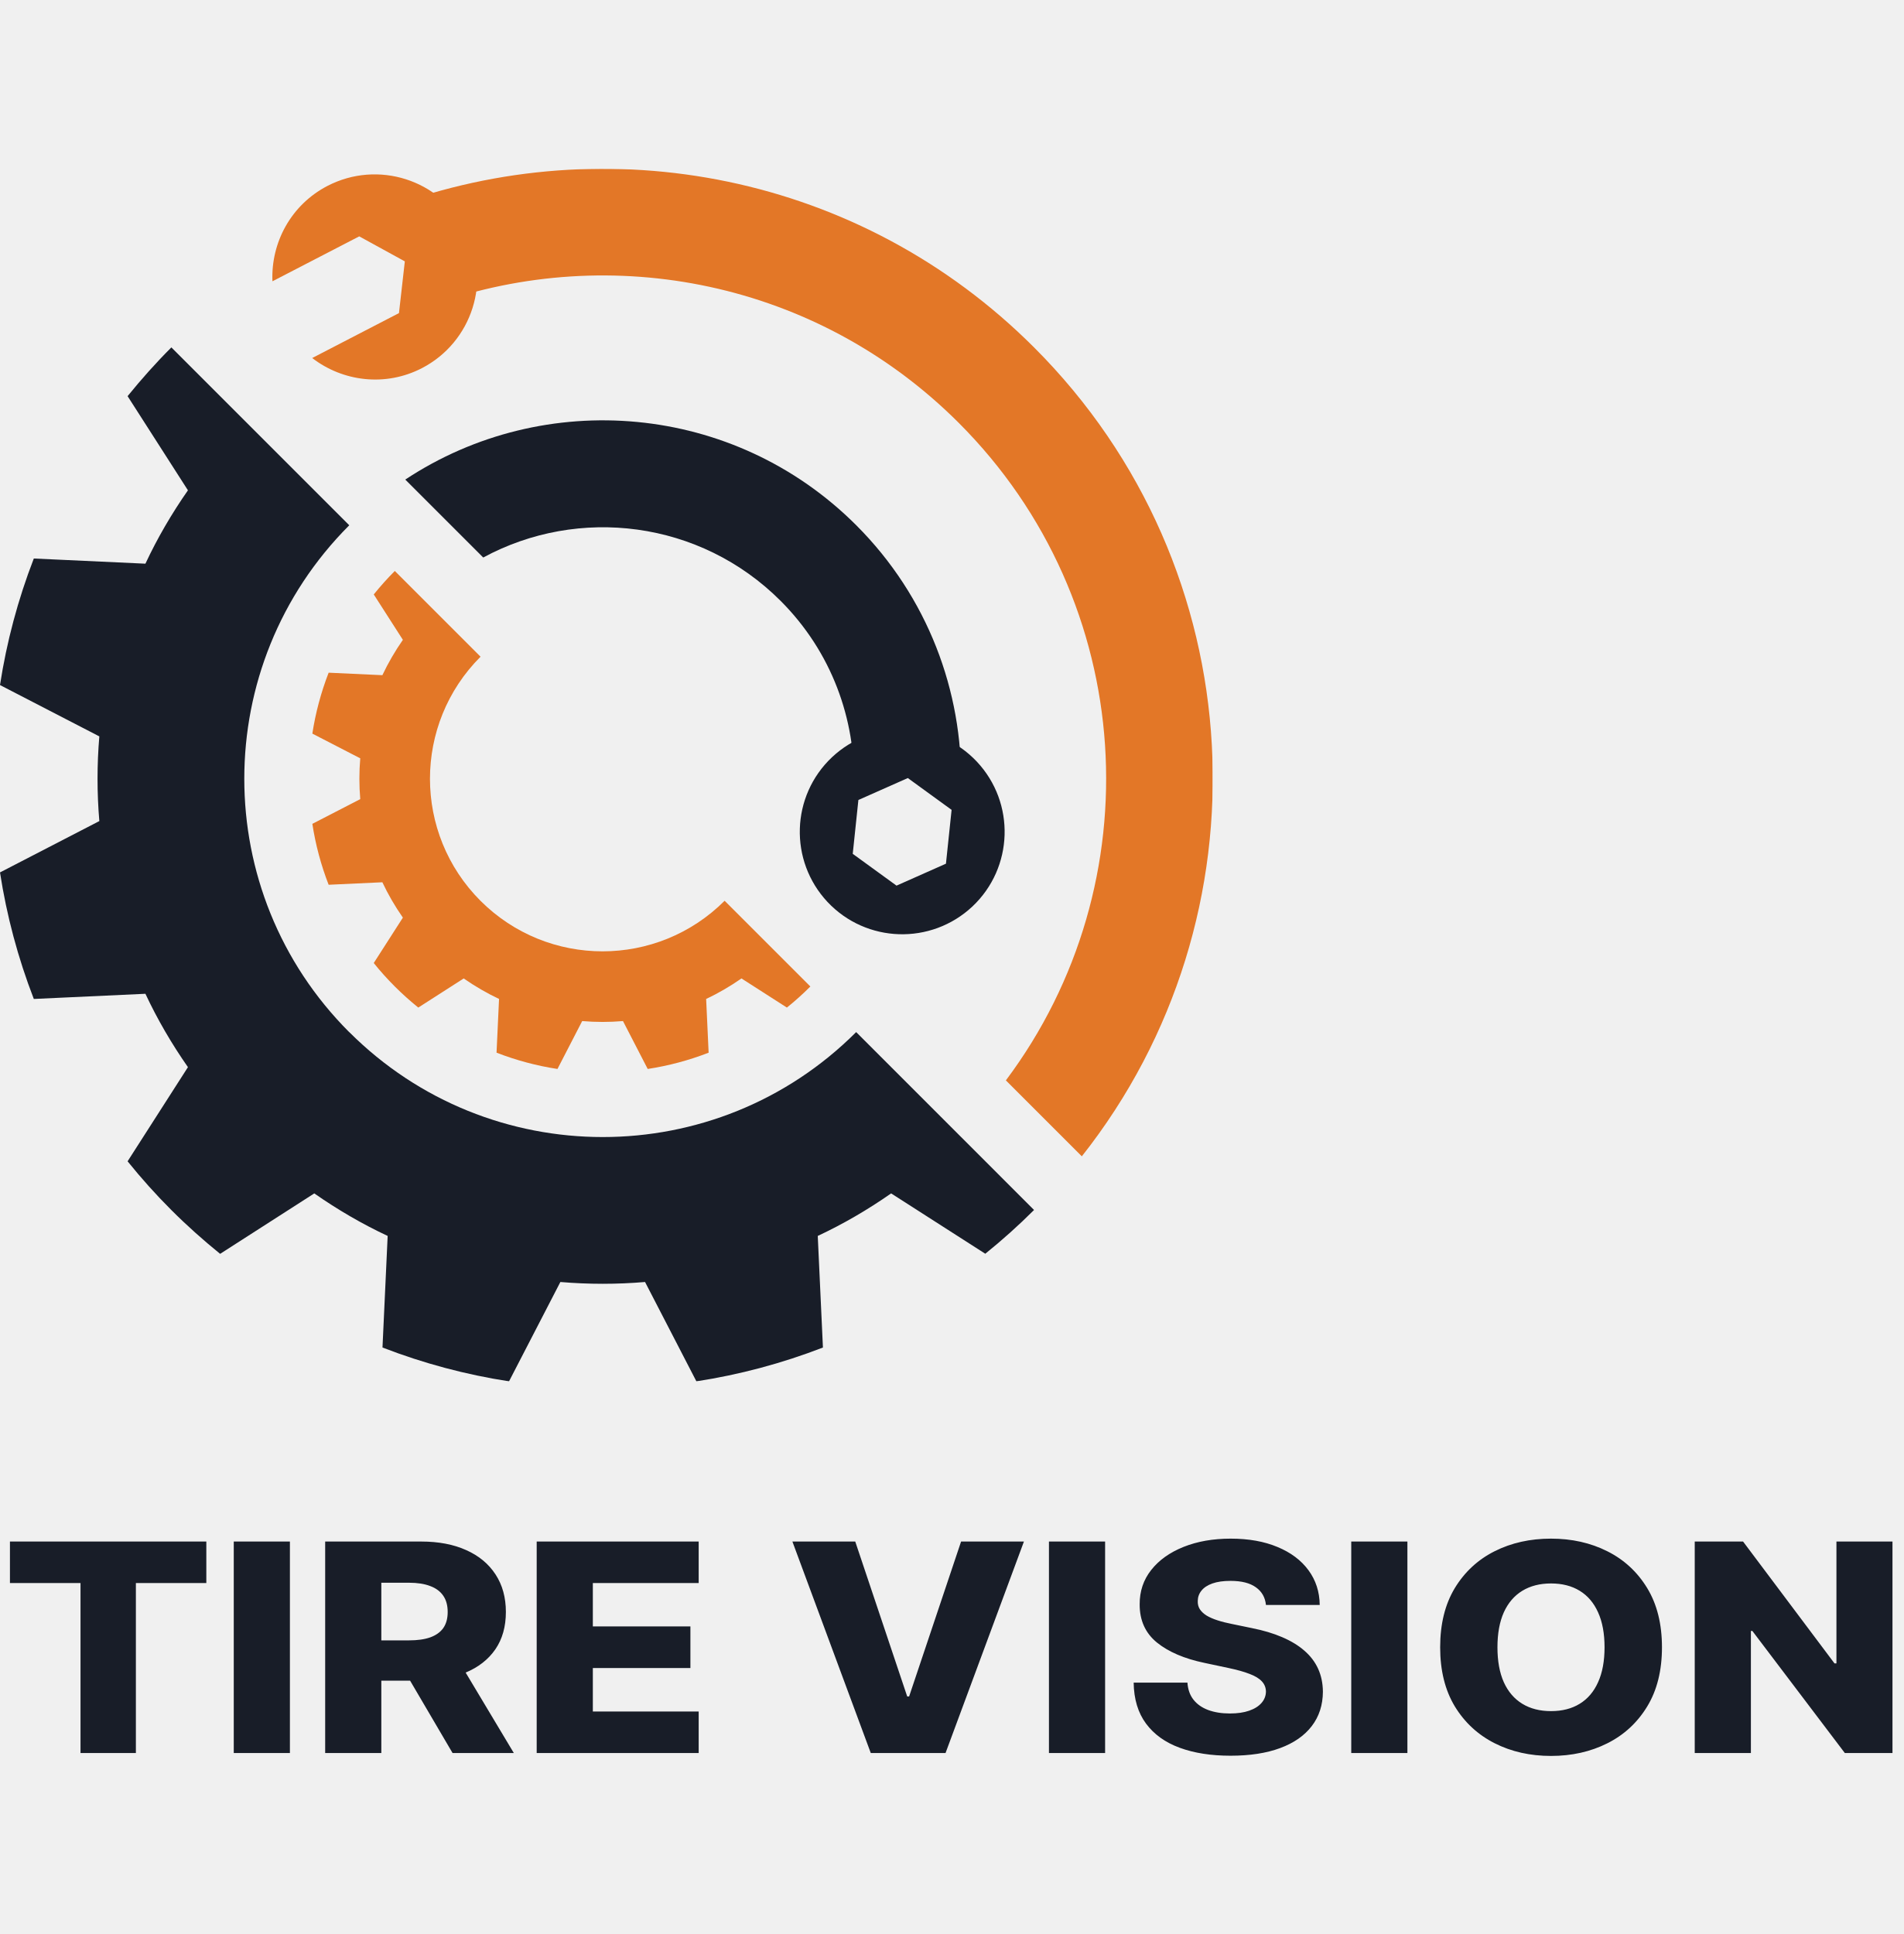
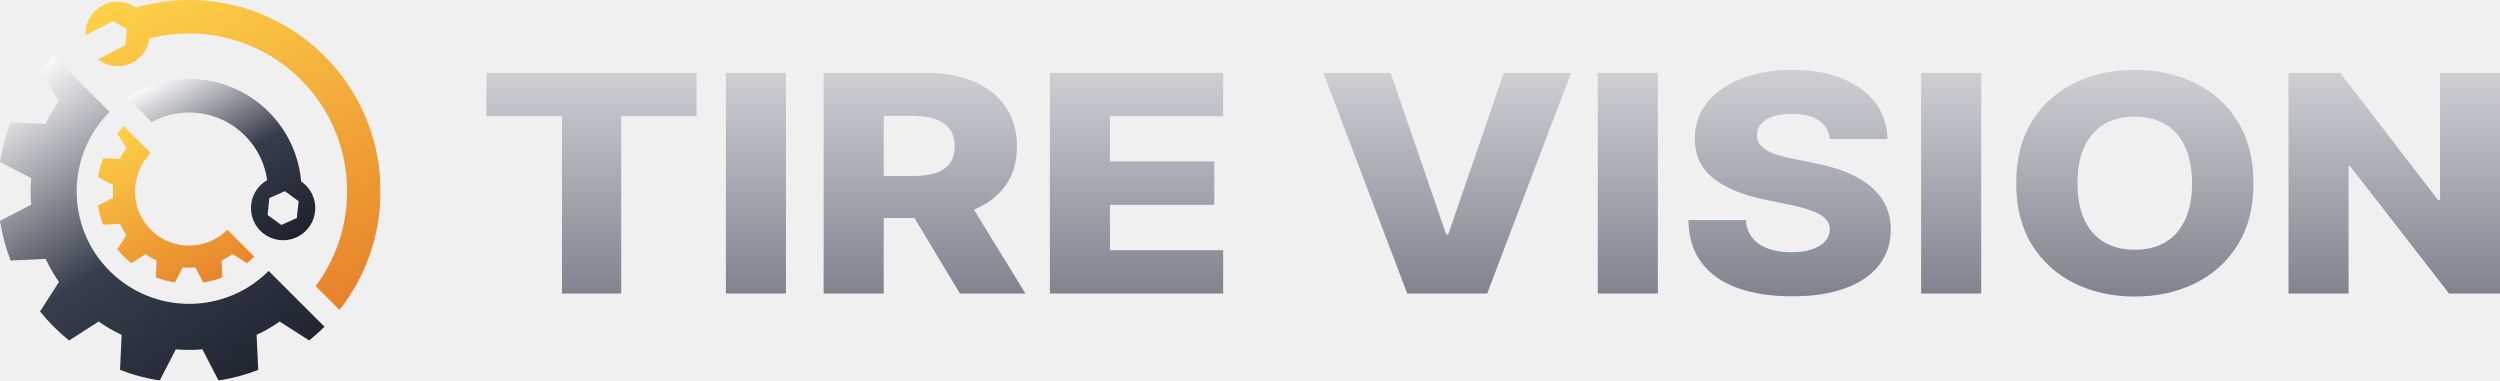
- <svg xmlns="http://www.w3.org/2000/svg" width="124" height="126" viewBox="0 0 124 126" fill="none">
-   <mask id="mask0_76_4846" style="mask-type:luminance" maskUnits="userSpaceOnUse" x="0" y="11" width="79" height="79">
-     <path d="M79 11H0V90H79V11Z" fill="white" />
+ <svg xmlns="http://www.w3.org/2000/svg" width="519" height="79" viewBox="0 0 519 79" fill="none">
+   <mask id="mask0_81_4870" style="mask-type:luminance" maskUnits="userSpaceOnUse" x="0" y="0" width="79" height="79">
+     <path d="M79 0H0V79H79V0Z" fill="white" />
  </mask>
-   <g mask="url(#mask0_76_4846)">
-     <path d="M22.752 67.247C13.635 58.129 13.635 43.345 22.752 34.222L11.164 22.633C10.146 23.65 9.198 24.717 8.312 25.809L12.243 31.944C11.176 33.473 10.246 35.07 9.473 36.724L2.203 36.387C1.167 39.064 0.431 41.829 0 44.631L6.471 47.976C6.315 49.811 6.315 51.658 6.471 53.493L0 56.838C0.431 59.64 1.167 62.404 2.203 65.082L9.473 64.745C10.246 66.398 11.176 67.996 12.243 69.525L8.312 75.659C9.198 76.758 10.146 77.819 11.164 78.836C12.181 79.853 13.248 80.802 14.34 81.688L20.474 77.75C22.003 78.817 23.6 79.747 25.254 80.521L24.917 87.791C27.594 88.827 30.358 89.563 33.16 89.994L36.505 83.522C38.339 83.678 40.186 83.678 42.021 83.522L45.366 89.994C48.167 89.563 50.932 88.827 53.609 87.791L53.272 80.521C54.926 79.747 56.523 78.817 58.052 77.75L64.186 81.681C65.284 80.795 66.345 79.847 67.362 78.83L55.774 67.241C46.657 76.358 31.875 76.358 22.752 67.241V67.247Z" fill="#181D28" />
-     <path d="M31.305 58.691C26.912 54.297 26.912 47.177 31.305 42.784L25.72 37.198C25.227 37.691 24.772 38.203 24.348 38.727L26.245 41.685C25.733 42.422 25.284 43.196 24.909 43.988L21.409 43.826C20.909 45.118 20.554 46.447 20.348 47.795L23.468 49.405C23.393 50.291 23.393 51.177 23.468 52.063L20.348 53.673C20.554 55.021 20.909 56.357 21.409 57.642L24.909 57.48C25.284 58.279 25.733 59.047 26.245 59.783L24.348 62.741C24.772 63.272 25.234 63.783 25.72 64.27C26.213 64.763 26.725 65.219 27.249 65.643L30.207 63.746C30.943 64.257 31.717 64.707 32.51 65.081L32.347 68.582C33.639 69.082 34.968 69.437 36.316 69.643L37.926 66.523C38.812 66.598 39.698 66.598 40.584 66.523L42.194 69.643C43.542 69.437 44.878 69.082 46.163 68.582L46.001 65.081C46.8 64.707 47.567 64.257 48.303 63.746L51.261 65.643C51.792 65.219 52.303 64.757 52.79 64.27L47.205 58.685C42.812 63.078 35.692 63.078 31.299 58.685L31.305 58.691Z" fill="#E37727" />
-     <path d="M28.667 18.776C28.667 18.776 28.511 19.2 28.267 19.837C39.818 15.736 53.209 18.301 62.457 27.55C74.138 39.232 75.162 57.536 65.527 70.386L70.475 75.334C82.8 59.733 81.77 37.036 67.368 22.639C56.017 11.281 39.512 8.241 25.391 13.49L26.657 14.201L28.66 18.776H28.667Z" fill="url(#paint0_linear_76_4846)" />
-     <path d="M25.991 20.398L20.338 23.325C22.328 24.86 25.105 25.216 27.483 23.986C30.759 22.289 32.044 18.257 30.347 14.975C28.65 11.698 24.619 10.413 21.336 12.11C18.953 13.346 17.642 15.811 17.748 18.326L23.402 15.399L26.372 17.028L25.991 20.392V20.398Z" fill="#E37727" />
-     <path d="M31.476 36.324C37.684 32.96 45.603 33.896 50.851 39.145C54.177 42.471 55.756 46.871 55.625 51.227L58.177 49.766L61.615 50.178L62.608 51.17C62.72 45.048 60.448 38.889 55.781 34.221C47.8 26.239 35.469 25.247 26.402 31.244L31.482 36.324H31.476Z" fill="#181D28" />
-     <path d="M63.638 49.623C61.111 46.94 56.892 46.809 54.203 49.33C51.52 51.857 51.389 56.076 53.91 58.766C56.437 61.449 60.655 61.58 63.345 59.059C66.028 56.532 66.159 52.313 63.638 49.623ZM58.403 57.699L55.551 55.627L55.919 52.119L59.139 50.69L61.991 52.762L61.623 56.269L58.403 57.699Z" fill="#181D28" />
+   <g mask="url(#mask0_81_4870)">
+     <path d="M22.752 56.247C13.635 47.129 13.635 32.345 22.752 23.222L11.164 11.633C10.146 12.65 9.198 13.717 8.312 14.809L12.243 20.944C11.176 22.473 10.246 24.07 9.473 25.724L2.203 25.387C1.167 28.064 0.431 30.829 0 33.631L6.471 36.976C6.315 38.811 6.315 40.658 6.471 42.493L0 45.838C0.431 48.64 1.167 51.404 2.203 54.081L9.473 53.745C10.246 55.398 11.176 56.996 12.243 58.525L8.312 64.659C9.198 65.758 10.146 66.819 11.164 67.836C12.181 68.853 13.248 69.802 14.34 70.688L20.474 66.75C22.003 67.817 23.6 68.747 25.254 69.521L24.917 76.791C27.594 77.827 30.358 78.563 33.16 78.994L36.505 72.522C38.339 72.678 40.186 72.678 42.021 72.522L45.366 78.994C48.167 78.563 50.932 77.827 53.609 76.791L53.272 69.521C54.926 68.747 56.523 67.817 58.052 66.75L64.186 70.681C65.284 69.795 66.345 68.847 67.362 67.83L55.774 56.241C46.657 65.358 31.875 65.358 22.752 56.241V56.247Z" fill="url(#paint0_linear_81_4870)" />
+     <path d="M31.305 47.691C26.912 43.297 26.912 36.177 31.305 31.784L25.72 26.198C25.227 26.691 24.772 27.203 24.348 27.727L26.245 30.685C25.733 31.422 25.284 32.196 24.909 32.988L21.409 32.826C20.909 34.118 20.554 35.447 20.348 36.795L23.468 38.405C23.393 39.291 23.393 40.177 23.468 41.063L20.348 42.673C20.554 44.021 20.909 45.357 21.409 46.642L24.909 46.48C25.284 47.279 25.733 48.047 26.245 48.783L24.348 51.741C24.772 52.272 25.234 52.783 25.72 53.27C26.213 53.763 26.725 54.219 27.249 54.643L30.207 52.746C30.943 53.258 31.717 53.707 32.51 54.081L32.347 57.582C33.639 58.081 34.968 58.437 36.316 58.643L37.926 55.523C38.812 55.598 39.698 55.598 40.584 55.523L42.194 58.643C43.542 58.437 44.878 58.081 46.163 57.582L46.001 54.081C46.8 53.707 47.567 53.258 48.303 52.746L51.261 54.643C51.792 54.219 52.303 53.757 52.79 53.27L47.205 47.685C42.812 52.078 35.692 52.078 31.299 47.685L31.305 47.691Z" fill="url(#paint1_linear_81_4870)" />
+     <path fill-rule="evenodd" clip-rule="evenodd" d="M28.224 1.557C26.255 0.191 23.615 -0.068 21.336 1.11C18.953 2.346 17.642 4.811 17.748 7.326L23.402 4.399L26.372 6.028L25.991 9.392V9.398L20.338 12.325C22.328 13.86 25.105 14.216 27.483 12.986C29.476 11.954 30.732 10.058 31.028 7.992C41.902 5.182 53.938 8.03 62.457 16.55C74.138 28.232 75.162 46.536 65.527 59.386L70.475 64.334C82.8 48.733 81.77 26.036 67.368 11.639C56.769 1.032 41.675 -2.32 28.224 1.557Z" fill="url(#paint2_linear_81_4870)" />
+     <path fill-rule="evenodd" clip-rule="evenodd" d="M31.48 25.322C31.478 25.323 31.477 25.323 31.476 25.324H31.482L31.48 25.322ZM55.468 37.395C54.988 34.011 53.455 30.749 50.851 28.145C45.604 22.898 37.688 21.961 31.48 25.322L26.402 20.244C35.469 14.247 47.8 15.239 55.781 23.221C59.812 27.253 62.056 32.398 62.521 37.67C62.919 37.94 63.294 38.258 63.638 38.623C66.159 41.313 66.028 45.532 63.345 48.059C60.655 50.58 56.437 50.449 53.91 47.766C51.389 45.076 51.52 40.857 54.203 38.33C54.596 37.962 55.02 37.651 55.468 37.395ZM55.551 44.627L58.403 46.699L61.623 45.269L61.991 41.762L59.139 39.69L55.919 41.119L55.551 44.627Z" fill="url(#paint3_linear_81_4870)" />
  </g>
-   <g clip-path="url(#clip0_76_4846)">
-     <path d="M0.648 103.135V100.431H13.441V103.135H8.852V114.21H5.245V103.135H0.648ZM18.886 100.431V114.21H15.228V100.431H18.886ZM21.183 114.21V100.431H27.435C28.568 100.431 29.546 100.617 30.369 100.989C31.196 101.357 31.834 101.886 32.283 102.577C32.731 103.263 32.955 104.077 32.955 105.019C32.955 105.975 32.726 106.787 32.268 107.455C31.81 108.119 31.16 108.626 30.317 108.976C29.474 109.321 28.477 109.494 27.324 109.494H23.37V106.87H26.644C27.196 106.87 27.656 106.805 28.026 106.675C28.4 106.54 28.684 106.338 28.876 106.069C29.068 105.795 29.164 105.446 29.164 105.019C29.164 104.593 29.068 104.241 28.876 103.963C28.684 103.68 28.4 103.47 28.026 103.331C27.651 103.187 27.191 103.115 26.644 103.115H24.841V114.21H21.183ZM29.703 107.913L33.473 114.21H29.482L25.787 107.913H29.703ZM34.962 114.21V100.431H45.515V103.135H38.62V105.961H44.976V108.673H38.62V111.506H45.515V114.21H34.962ZM55.714 100.431L59.099 110.523H59.224L62.609 100.431H66.703L61.596 114.21H56.726L51.62 100.431H55.714ZM71.991 100.431V114.21H68.333V100.431H71.991ZM82.469 104.562C82.419 104.068 82.2 103.685 81.811 103.411C81.427 103.133 80.877 102.994 80.163 102.994C79.69 102.994 79.296 103.05 78.981 103.162C78.665 103.274 78.429 103.429 78.271 103.627C78.113 103.819 78.032 104.042 78.027 104.293C78.017 104.499 78.062 104.681 78.16 104.838C78.264 104.995 78.411 105.134 78.604 105.255C78.801 105.372 79.037 105.475 79.313 105.564C79.589 105.654 79.899 105.733 80.244 105.8L81.545 106.069C82.294 106.217 82.954 106.414 83.525 106.661C84.102 106.908 84.585 107.202 84.974 107.543C85.368 107.883 85.666 108.276 85.868 108.72C86.07 109.164 86.174 109.662 86.179 110.214C86.174 111.084 85.932 111.831 85.454 112.454C84.977 113.078 84.289 113.556 83.392 113.888C82.501 114.219 81.424 114.385 80.163 114.385C78.897 114.385 77.793 114.213 76.852 113.867C75.911 113.522 75.179 112.997 74.657 112.293C74.135 111.589 73.866 110.698 73.852 109.622H77.355C77.384 110.066 77.515 110.436 77.746 110.732C77.978 111.028 78.296 111.252 78.7 111.405C79.109 111.557 79.582 111.633 80.119 111.633C80.611 111.633 81.03 111.573 81.375 111.452C81.725 111.331 81.993 111.162 82.18 110.947C82.368 110.732 82.464 110.485 82.469 110.207C82.464 109.947 82.375 109.725 82.203 109.541C82.03 109.353 81.764 109.191 81.404 109.056C81.05 108.917 80.597 108.79 80.045 108.673L78.463 108.337C77.153 108.063 76.12 107.621 75.367 107.011C74.613 106.396 74.238 105.567 74.243 104.521C74.238 103.669 74.49 102.922 74.997 102.281C75.504 101.639 76.207 101.139 77.103 100.78C78 100.422 79.022 100.242 80.17 100.242C81.343 100.242 82.36 100.424 83.223 100.787C84.09 101.146 84.762 101.651 85.24 102.301C85.718 102.952 85.962 103.705 85.972 104.562H82.469ZM91.684 100.431V114.21H88.026V100.431H91.684ZM108.267 107.321C108.267 108.837 107.947 110.122 107.306 111.176C106.665 112.23 105.798 113.031 104.704 113.578C103.615 114.125 102.393 114.399 101.039 114.399C99.679 114.399 98.455 114.123 97.366 113.571C96.277 113.02 95.412 112.219 94.771 111.169C94.136 110.115 93.818 108.832 93.818 107.321C93.818 105.804 94.136 104.519 94.771 103.465C95.412 102.411 96.277 101.61 97.366 101.063C98.455 100.516 99.679 100.242 101.039 100.242C102.393 100.242 103.615 100.516 104.704 101.063C105.798 101.61 106.665 102.411 107.306 103.465C107.947 104.519 108.267 105.804 108.267 107.321ZM104.527 107.321C104.527 106.423 104.387 105.665 104.106 105.046C103.829 104.427 103.431 103.959 102.909 103.64C102.391 103.322 101.768 103.162 101.039 103.162C100.315 103.162 99.692 103.322 99.169 103.64C98.647 103.959 98.245 104.427 97.964 105.046C97.688 105.665 97.55 106.423 97.55 107.321C97.55 108.218 97.688 108.976 97.964 109.595C98.245 110.214 98.647 110.682 99.169 111.001C99.692 111.32 100.315 111.479 101.039 111.479C101.768 111.479 102.391 111.32 102.909 111.001C103.431 110.682 103.829 110.214 104.106 109.595C104.387 108.976 104.527 108.218 104.527 107.321ZM123.284 100.431V114.21H120.18L114.157 106.257H114.061V114.21H110.402V100.431H113.551L119.507 108.37H119.633V100.431H123.284Z" fill="#181D28" />
+   <g clip-path="url(#clip0_81_4870)">
+     <path d="M101 24.118V15.126H144.604V24.118H128.961V60.933H116.668V24.118H101ZM163.162 15.126V60.933H150.693V15.126H163.162ZM170.99 60.933V15.126H192.301C196.163 15.126 199.497 15.745 202.301 16.983C205.122 18.205 207.297 19.965 208.825 22.261C210.353 24.543 211.117 27.249 211.117 30.38C211.117 33.556 210.337 36.255 208.775 38.477C207.213 40.684 204.996 42.368 202.125 43.532C199.253 44.68 195.852 45.254 191.923 45.254H178.446V36.531H189.605C191.486 36.531 193.056 36.315 194.316 35.882C195.592 35.435 196.558 34.764 197.213 33.869C197.867 32.96 198.195 31.797 198.195 30.38C198.195 28.964 197.867 27.793 197.213 26.869C196.558 25.929 195.592 25.228 194.316 24.766C193.039 24.289 191.469 24.05 189.605 24.05H183.459V60.933H170.99ZM200.034 39.998L212.881 60.933H199.278L186.683 39.998H200.034ZM217.956 60.933V15.126H253.928V24.118H230.426V33.511H252.089V42.525H230.426V51.941H253.928V60.933H217.956ZM288.689 15.126L300.226 48.676H300.655L312.192 15.126H326.147L308.741 60.933H292.141L274.734 15.126H288.689ZM344.17 15.126V60.933H331.701V15.126H344.17ZM379.883 28.859C379.715 27.219 378.968 25.944 377.641 25.035C376.331 24.11 374.459 23.648 372.024 23.648C370.412 23.648 369.068 23.834 367.993 24.207C366.919 24.58 366.113 25.094 365.575 25.75C365.038 26.392 364.761 27.13 364.744 27.965C364.71 28.651 364.862 29.254 365.197 29.776C365.55 30.298 366.054 30.76 366.709 31.163C367.381 31.551 368.187 31.894 369.127 32.192C370.067 32.49 371.126 32.751 372.301 32.975L376.734 33.869C379.287 34.361 381.537 35.017 383.485 35.838C385.45 36.658 387.096 37.634 388.422 38.768C389.766 39.901 390.782 41.206 391.47 42.682C392.159 44.158 392.512 45.813 392.529 47.647C392.512 50.54 391.689 53.022 390.06 55.095C388.431 57.167 386.088 58.756 383.032 59.859C379.992 60.963 376.323 61.514 372.024 61.514C367.708 61.514 363.946 60.94 360.739 59.792C357.531 58.644 355.038 56.899 353.257 54.558C351.477 52.217 350.562 49.257 350.512 45.679H362.452C362.553 47.155 362.998 48.385 363.787 49.369C364.576 50.353 365.659 51.099 367.036 51.606C368.43 52.113 370.042 52.366 371.873 52.366C373.552 52.366 374.98 52.165 376.155 51.763C377.347 51.36 378.262 50.801 378.901 50.085C379.539 49.369 379.866 48.549 379.883 47.625C379.866 46.76 379.564 46.022 378.976 45.41C378.389 44.784 377.482 44.247 376.256 43.8C375.047 43.338 373.502 42.913 371.621 42.525L366.23 41.407C361.763 40.497 358.245 39.029 355.676 37.001C353.106 34.958 351.83 32.199 351.847 28.725C351.83 25.892 352.686 23.409 354.416 21.277C356.146 19.145 358.539 17.482 361.595 16.289C364.652 15.096 368.136 14.5 372.049 14.5C376.046 14.5 379.514 15.104 382.453 16.312C385.408 17.505 387.7 19.182 389.329 21.344C390.958 23.506 391.79 26.011 391.823 28.859H379.883ZM411.295 15.126V60.933H398.825V15.126H411.295ZM467.815 38.029C467.815 43.069 466.724 47.341 464.54 50.845C462.356 54.349 459.4 57.011 455.673 58.83C451.961 60.649 447.796 61.559 443.18 61.559C438.545 61.559 434.372 60.642 430.66 58.808C426.948 56.974 424.001 54.312 421.817 50.823C419.65 47.319 418.568 43.054 418.568 38.029C418.568 32.99 419.65 28.718 421.817 25.213C424.001 21.709 426.948 19.048 430.66 17.229C434.372 15.41 438.545 14.5 443.18 14.5C447.796 14.5 451.961 15.41 455.673 17.229C459.4 19.048 462.356 21.709 464.54 25.213C466.724 28.718 467.815 32.99 467.815 38.029ZM455.067 38.029C455.067 35.047 454.591 32.527 453.634 30.47C452.691 28.412 451.331 26.854 449.552 25.795C447.788 24.736 445.665 24.207 443.18 24.207C440.712 24.207 438.587 24.736 436.805 25.795C435.025 26.854 433.657 28.412 432.699 30.47C431.759 32.527 431.289 35.047 431.289 38.029C431.289 41.012 431.759 43.532 432.699 45.589C433.657 47.647 435.025 49.205 436.805 50.264C438.587 51.323 440.712 51.852 443.18 51.852C445.665 51.852 447.788 51.323 449.552 50.264C451.331 49.205 452.691 47.647 453.634 45.589C454.591 43.532 455.067 41.012 455.067 38.029ZM519 15.126V60.933H508.422L487.892 34.496H487.564V60.933H475.094V15.126H485.826L506.128 41.519H506.557V15.126H519Z" fill="url(#paint4_linear_81_4870)" />
  </g>
  <defs>
-     <linearGradient id="paint0_linear_76_4846" x1="39.824" y1="3.024" x2="79.554" y2="82.265" gradientUnits="userSpaceOnUse">
-       <stop stop-color="#E37727" />
+     <linearGradient id="paint0_linear_81_4870" x1="3.713" y1="15.558" x2="54.919" y2="91.615" gradientUnits="userSpaceOnUse">
+       <stop stop-color="white" />
+       <stop offset="0.47" stop-color="#363D4C" />
+       <stop offset="1" stop-color="#181D28" />
+     </linearGradient>
+     <linearGradient id="paint1_linear_81_4870" x1="29.081" y1="22.177" x2="46.871" y2="64.751" gradientUnits="userSpaceOnUse">
+       <stop stop-color="#FFD549" />
      <stop offset="1" stop-color="#E37727" />
    </linearGradient>
-     <clipPath id="clip0_76_4846">
-       <rect width="124" height="15" fill="white" transform="translate(0 100)" />
+     <linearGradient id="paint2_linear_81_4870" x1="34.235" y1="-7.976" x2="70.72" y2="75.176" gradientUnits="userSpaceOnUse">
+       <stop stop-color="#FFD549" />
+       <stop offset="1" stop-color="#E37727" />
+     </linearGradient>
+     <linearGradient id="paint3_linear_81_4870" x1="28.554" y1="18.336" x2="52.345" y2="59.541" gradientUnits="userSpaceOnUse">
+       <stop stop-color="white" />
+       <stop offset="0.47" stop-color="#363D4C" />
+       <stop offset="1" stop-color="#181D28" />
+     </linearGradient>
+     <linearGradient id="paint4_linear_81_4870" x1="310.792" y1="-14.262" x2="310.792" y2="92.449" gradientUnits="userSpaceOnUse">
+       <stop stop-color="white" />
+       <stop offset="1" stop-color="#495061" />
+     </linearGradient>
+     <clipPath id="clip0_81_4870">
+       <rect width="418" height="50" fill="white" transform="translate(101 14.5)" />
    </clipPath>
  </defs>
</svg>
